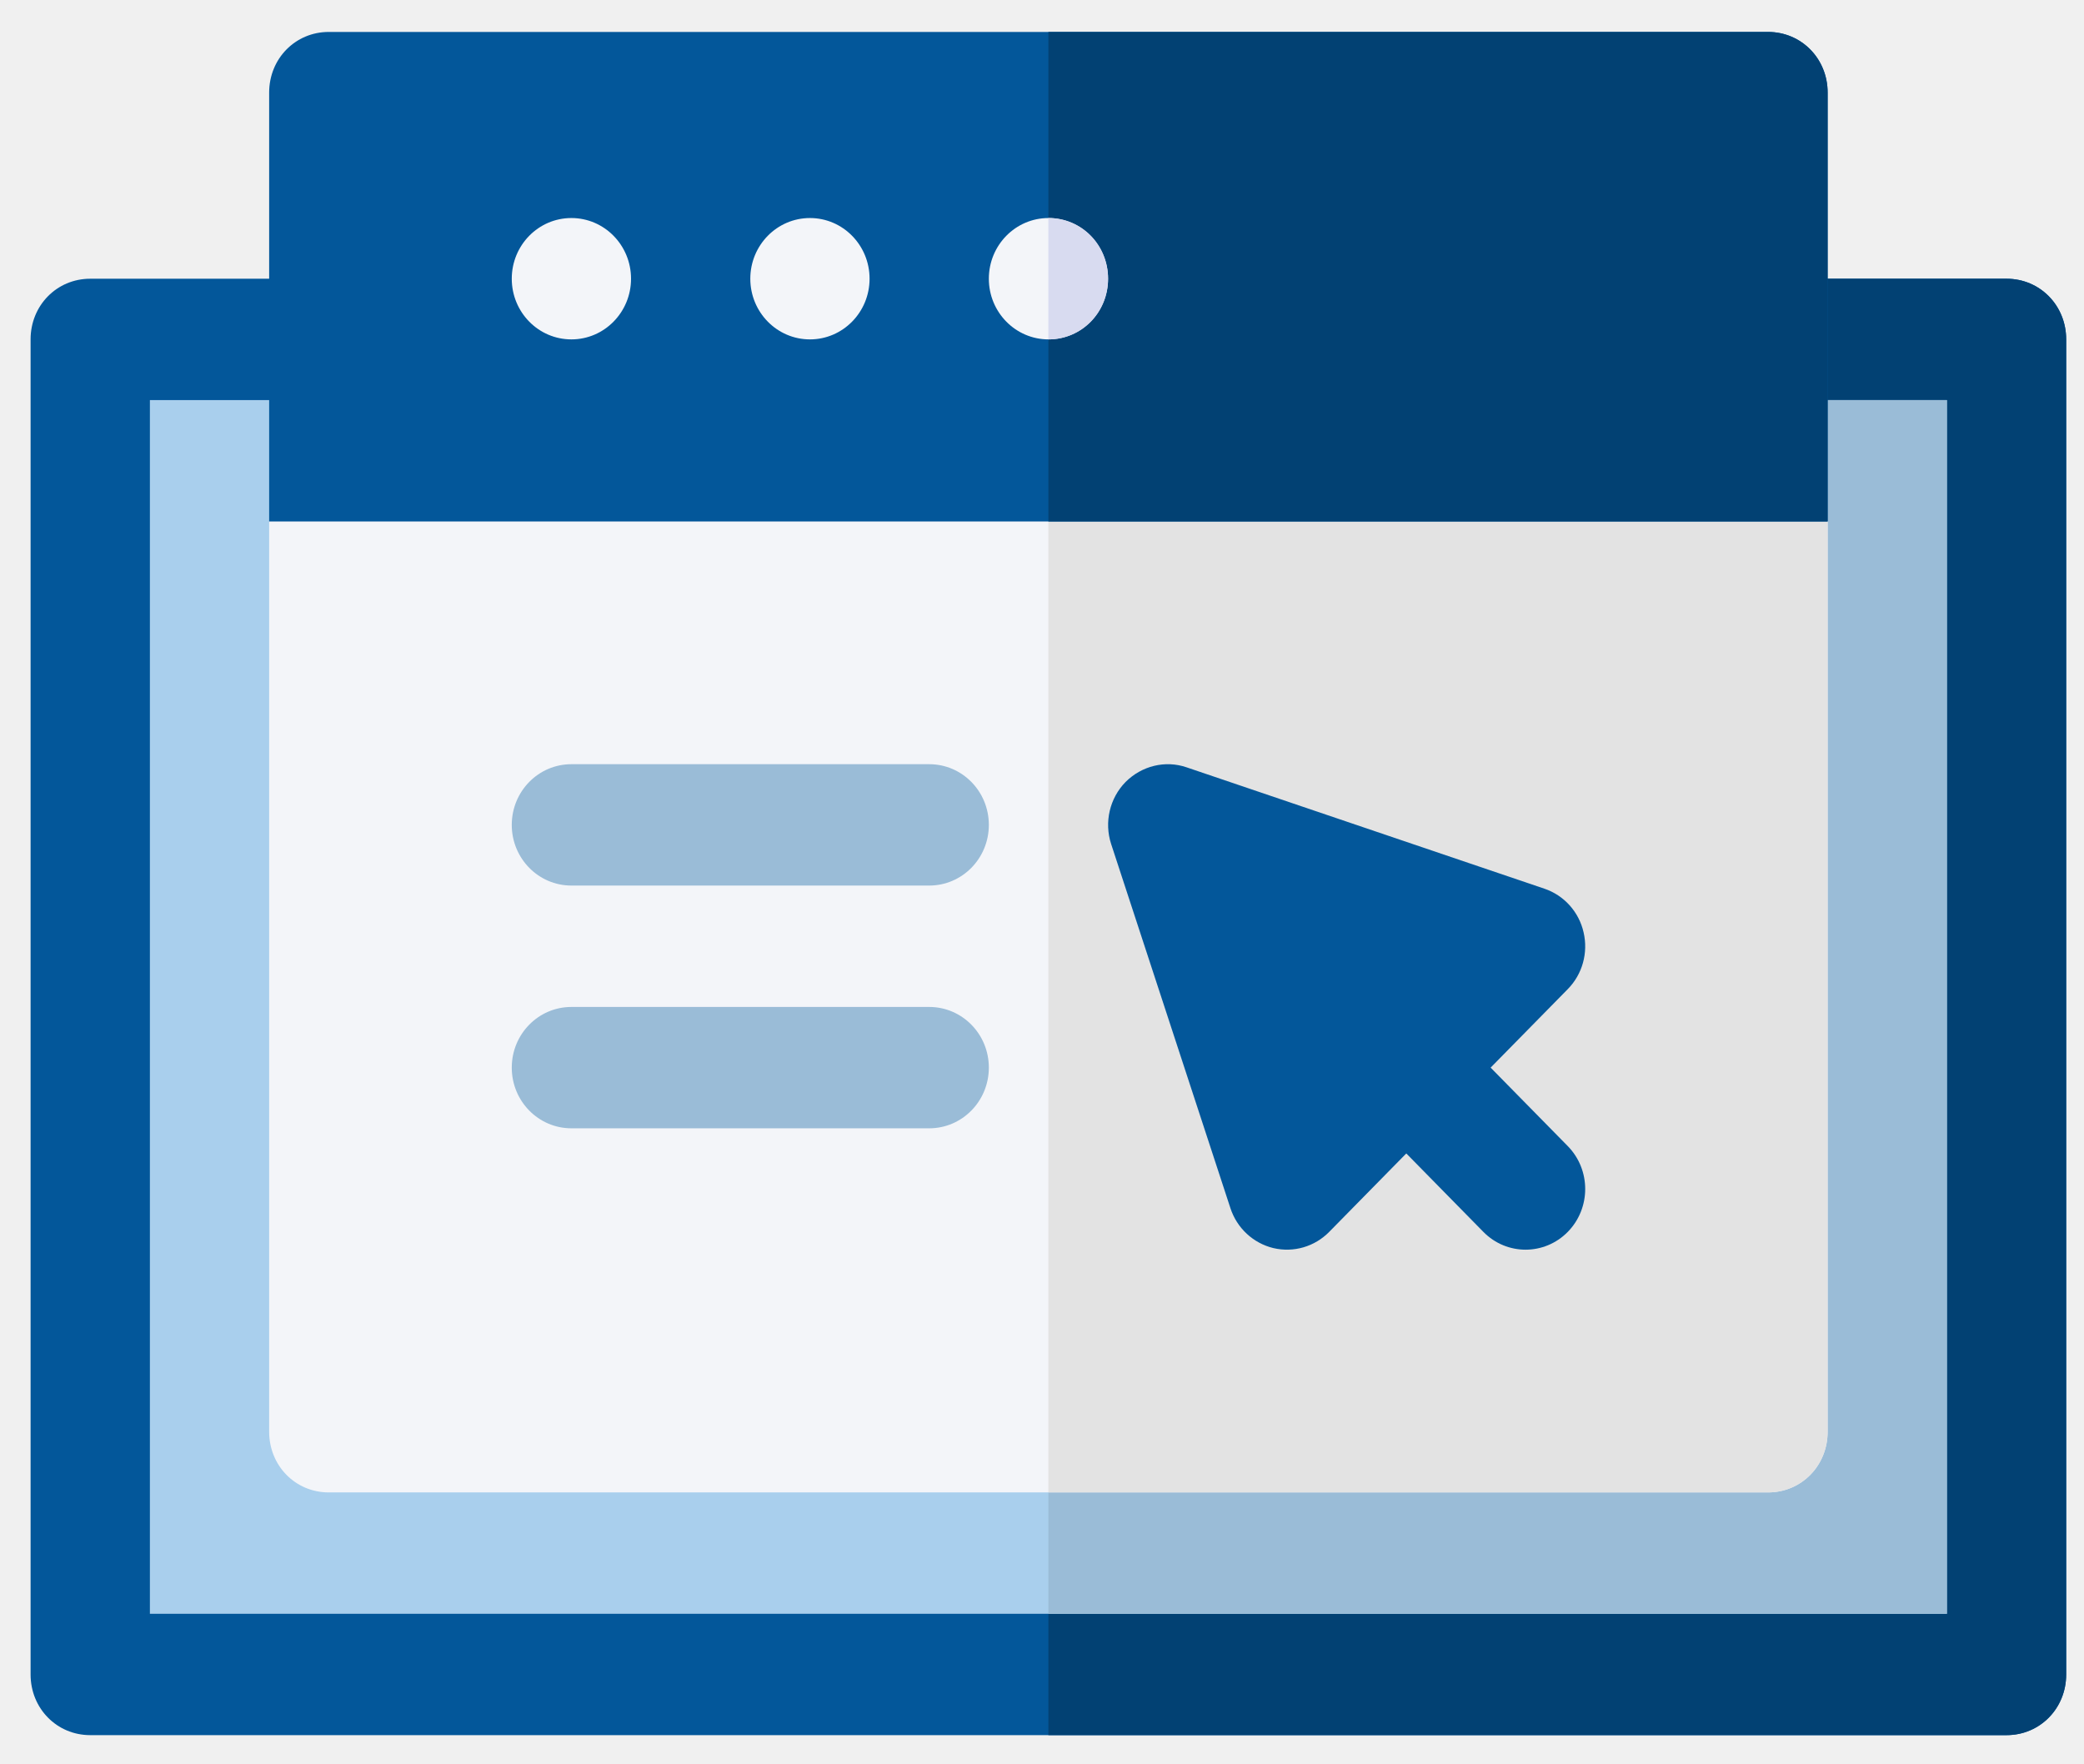
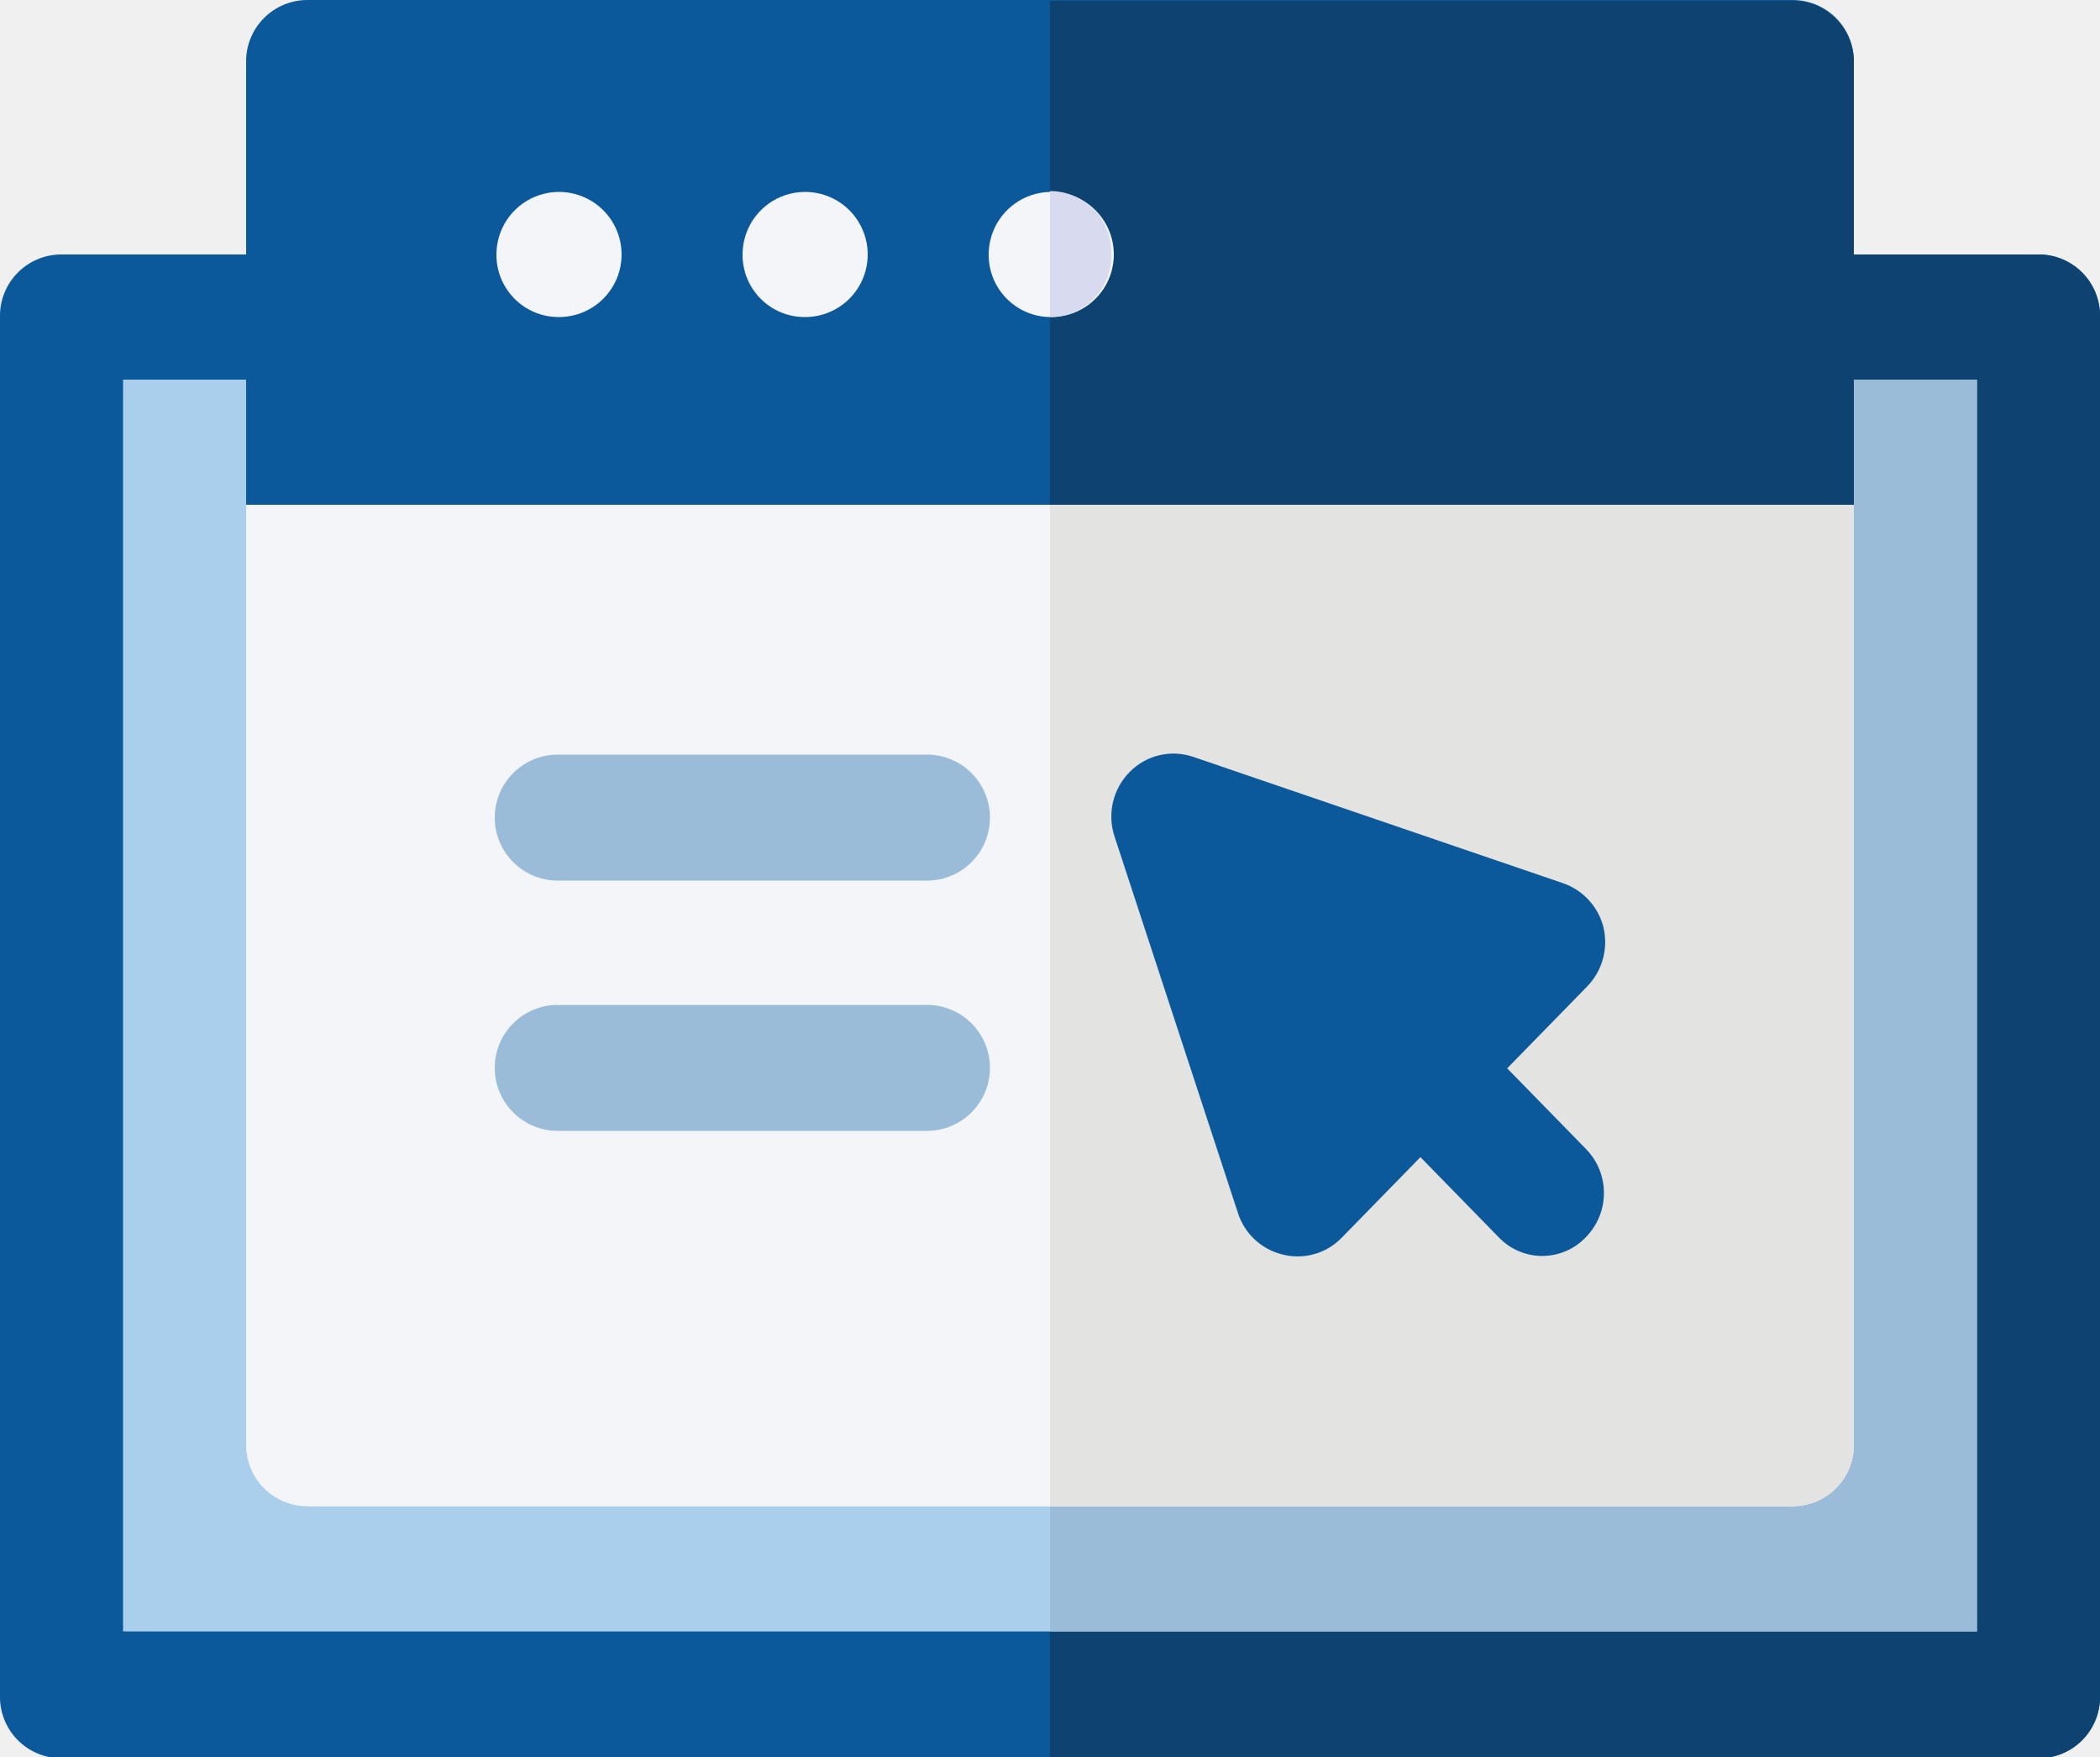
- <svg xmlns="http://www.w3.org/2000/svg" width="65" height="55" viewBox="0 0 65 55" fill="none">
-   <g clip-path="url(#clip0_30_256)">
-     <path d="M64.444 10.585V52.224C64.444 53.283 63.626 54.116 62.584 54.116H2.814C1.773 54.116 0.954 53.283 0.954 52.224V10.585C0.954 9.525 1.773 8.693 2.814 8.693H62.584C63.626 8.693 64.444 9.525 64.444 10.585Z" fill="#03579A" />
-     <path d="M64.444 10.585V52.224C64.444 53.283 63.626 54.116 62.584 54.116H32.699V8.693H62.584C63.626 8.693 64.444 9.525 64.444 10.585Z" fill="#024173" />
-     <path d="M4.675 12.478H60.724V50.331H4.675V12.478Z" fill="#A9CFED" />
-     <path d="M32.699 12.478H60.724V50.331H32.699V12.478Z" fill="#9ABCD7" />
-     <path d="M57.004 16.263V44.653C57.004 45.713 56.185 46.546 55.144 46.546H10.255C9.213 46.546 8.395 45.713 8.395 44.653V16.263L12.115 12.478H53.284L57.004 16.263Z" fill="#F3F5F9" />
-     <path d="M57.004 16.263V44.653C57.004 45.713 56.185 46.546 55.144 46.546H32.699V12.478H53.284L57.004 16.263Z" fill="#E3E3E3" />
-     <path d="M28.982 27.619H17.822C16.794 27.619 15.962 26.773 15.962 25.727C15.962 24.68 16.794 23.834 17.822 23.834H28.982C30.01 23.834 30.842 24.68 30.842 25.727C30.842 26.773 30.01 27.619 28.982 27.619Z" fill="#9ABCD7" />
-     <path d="M28.982 35.19H17.822C16.794 35.19 15.962 34.343 15.962 33.297C15.962 32.251 16.794 31.405 17.822 31.405H28.982C30.01 31.405 30.842 32.251 30.842 33.297C30.842 34.343 30.01 35.19 28.982 35.19Z" fill="#9ABCD7" />
-     <path d="M46.267 38.421L42.547 34.635C41.821 33.896 41.821 32.698 42.547 31.959C43.274 31.22 44.451 31.22 45.178 31.959L48.898 35.744C49.624 36.484 49.624 37.681 48.898 38.421C48.171 39.16 46.994 39.16 46.267 38.421Z" fill="#03579A" />
-     <path d="M39.714 38.925C39.089 38.773 38.58 38.304 38.377 37.681L34.657 26.325C34.435 25.645 34.61 24.895 35.107 24.388C35.609 23.886 36.346 23.702 37.011 23.932L48.171 27.717C48.782 27.924 49.247 28.438 49.392 29.077C49.541 29.715 49.356 30.386 48.898 30.85L41.458 38.42C41.009 38.877 40.356 39.076 39.714 38.925Z" fill="#03579A" />
-     <path d="M57.004 2.888V16.263H8.395V2.888C8.395 1.828 9.213 0.996 10.255 0.996H55.144C56.185 0.996 57.004 1.828 57.004 2.888Z" fill="#03579A" />
-     <path d="M57.004 2.888V16.263H32.699V0.996H55.144C56.185 0.996 57.004 1.828 57.004 2.888Z" fill="#024173" />
-     <path d="M17.822 10.585C18.849 10.585 19.682 9.738 19.682 8.693C19.682 7.647 18.849 6.8 17.822 6.8C16.794 6.8 15.962 7.647 15.962 8.693C15.962 9.738 16.794 10.585 17.822 10.585Z" fill="#F3F5F9" />
-     <path d="M25.262 10.585C26.289 10.585 27.122 9.738 27.122 8.693C27.122 7.647 26.289 6.8 25.262 6.8C24.235 6.8 23.402 7.647 23.402 8.693C23.402 9.738 24.235 10.585 25.262 10.585Z" fill="#F3F5F9" />
-     <path d="M32.702 10.585C33.729 10.585 34.562 9.738 34.562 8.693C34.562 7.647 33.729 6.8 32.702 6.8C31.675 6.8 30.842 7.647 30.842 8.693C30.842 9.738 31.675 10.585 32.702 10.585Z" fill="#F3F5F9" />
-     <path d="M34.559 8.693C34.559 9.752 33.741 10.585 32.699 10.585V6.8C33.741 6.8 34.559 7.633 34.559 8.693Z" fill="#D8DBF0" />
-   </g>
+ <svg xmlns="http://www.w3.org/2000/svg" id="Capa_1" data-name="Capa 1" viewBox="0 0 50 41.83">
  <defs>
-     <clipPath id="clip0_30_256">
-       <rect width="63.49" height="53.154" fill="white" transform="translate(0.954433 0.995743)" />
+     <style>.cls-1{fill:none;}.cls-2{clip-path:url(#clip-path);}.cls-3{fill:#0b589b;}.cls-4{fill:#0d4271;}.cls-5{fill:#a9cfed;}.cls-6{fill:#9bbcd8;}.cls-7{fill:#f3f5f9;}.cls-8{fill:#e3e3e2;}.cls-9{fill:#d8dbf0;}</style>
+     <clipPath id="clip-path" transform="translate(0 -3.62)">
+       <rect class="cls-1" y="3.62" width="50" height="41.86" />
    </clipPath>
  </defs>
+   <g class="cls-2">
+     <path class="cls-3" d="M50,11.17V44a1.46,1.46,0,0,1-1.46,1.49H1.46A1.46,1.46,0,0,1,0,44V11.17A1.46,1.46,0,0,1,1.46,9.68H48.54A1.46,1.46,0,0,1,50,11.17Z" transform="translate(0 -3.62)" />
+     <path class="cls-4" d="M50,11.17V44a1.46,1.46,0,0,1-1.46,1.49H25V9.68H48.54A1.46,1.46,0,0,1,50,11.17Z" transform="translate(0 -3.62)" />
+     <path class="cls-5" d="M2.93,12.66H47.07V42.47H2.93Z" transform="translate(0 -3.62)" />
+     <path class="cls-6" d="M25,12.66H47.07V42.47H25Z" transform="translate(0 -3.62)" />
+     <path class="cls-7" d="M44.14,15.64V38a1.46,1.46,0,0,1-1.46,1.49H7.32A1.46,1.46,0,0,1,5.86,38V15.64l2.93-3H41.21Z" transform="translate(0 -3.62)" />
+     <path class="cls-8" d="M44.14,15.64V38a1.46,1.46,0,0,1-1.46,1.49H25V12.66H41.21Z" transform="translate(0 -3.62)" />
+     <path class="cls-6" d="M22.07,24.59H13.28a1.49,1.49,0,0,1,0-3h8.79a1.49,1.49,0,0,1,0,3Z" transform="translate(0 -3.62)" />
+     <path class="cls-6" d="M22.07,30.55H13.28a1.49,1.49,0,0,1,0-3h8.79a1.49,1.49,0,0,1,0,3Z" transform="translate(0 -3.62)" />
+     <path class="cls-3" d="M35.69,33.09l-2.93-3a1.5,1.5,0,0,1,0-2.11,1.45,1.45,0,0,1,2.07,0l2.93,3a1.5,1.5,0,0,1,0,2.1A1.43,1.43,0,0,1,35.69,33.09Z" transform="translate(0 -3.62)" />
+     <path class="cls-3" d="M30.52,33.49a1.48,1.48,0,0,1-1.05-1l-2.93-8.94A1.51,1.51,0,0,1,26.9,22a1.46,1.46,0,0,1,1.5-.36l8.78,3a1.5,1.5,0,0,1,1,1.07,1.52,1.52,0,0,1-.39,1.4l-5.86,6A1.46,1.46,0,0,1,30.52,33.49Z" transform="translate(0 -3.62)" />
+     <path class="cls-3" d="M44.14,5.11V15.64H5.86V5.11A1.46,1.46,0,0,1,7.32,3.62H42.68A1.46,1.46,0,0,1,44.14,5.11Z" transform="translate(0 -3.62)" />
+     <path class="cls-4" d="M44.14,5.11V15.64H25v-12H42.68A1.46,1.46,0,0,1,44.14,5.11Z" transform="translate(0 -3.62)" />
+     <path class="cls-7" d="M13.28,11.17a1.49,1.49,0,1,0-1.46-1.49A1.48,1.48,0,0,0,13.28,11.17Z" transform="translate(0 -3.62)" />
+     <path class="cls-7" d="M19.14,11.17a1.49,1.49,0,1,0-1.46-1.49A1.48,1.48,0,0,0,19.14,11.17Z" transform="translate(0 -3.62)" />
+     <path class="cls-7" d="M25,11.17a1.49,1.49,0,1,0-1.46-1.49A1.48,1.48,0,0,0,25,11.17Z" transform="translate(0 -3.62)" />
+     <path class="cls-9" d="M26.46,9.68A1.46,1.46,0,0,1,25,11.17v-3A1.46,1.46,0,0,1,26.46,9.68Z" transform="translate(0 -3.62)" />
+   </g>
</svg>
